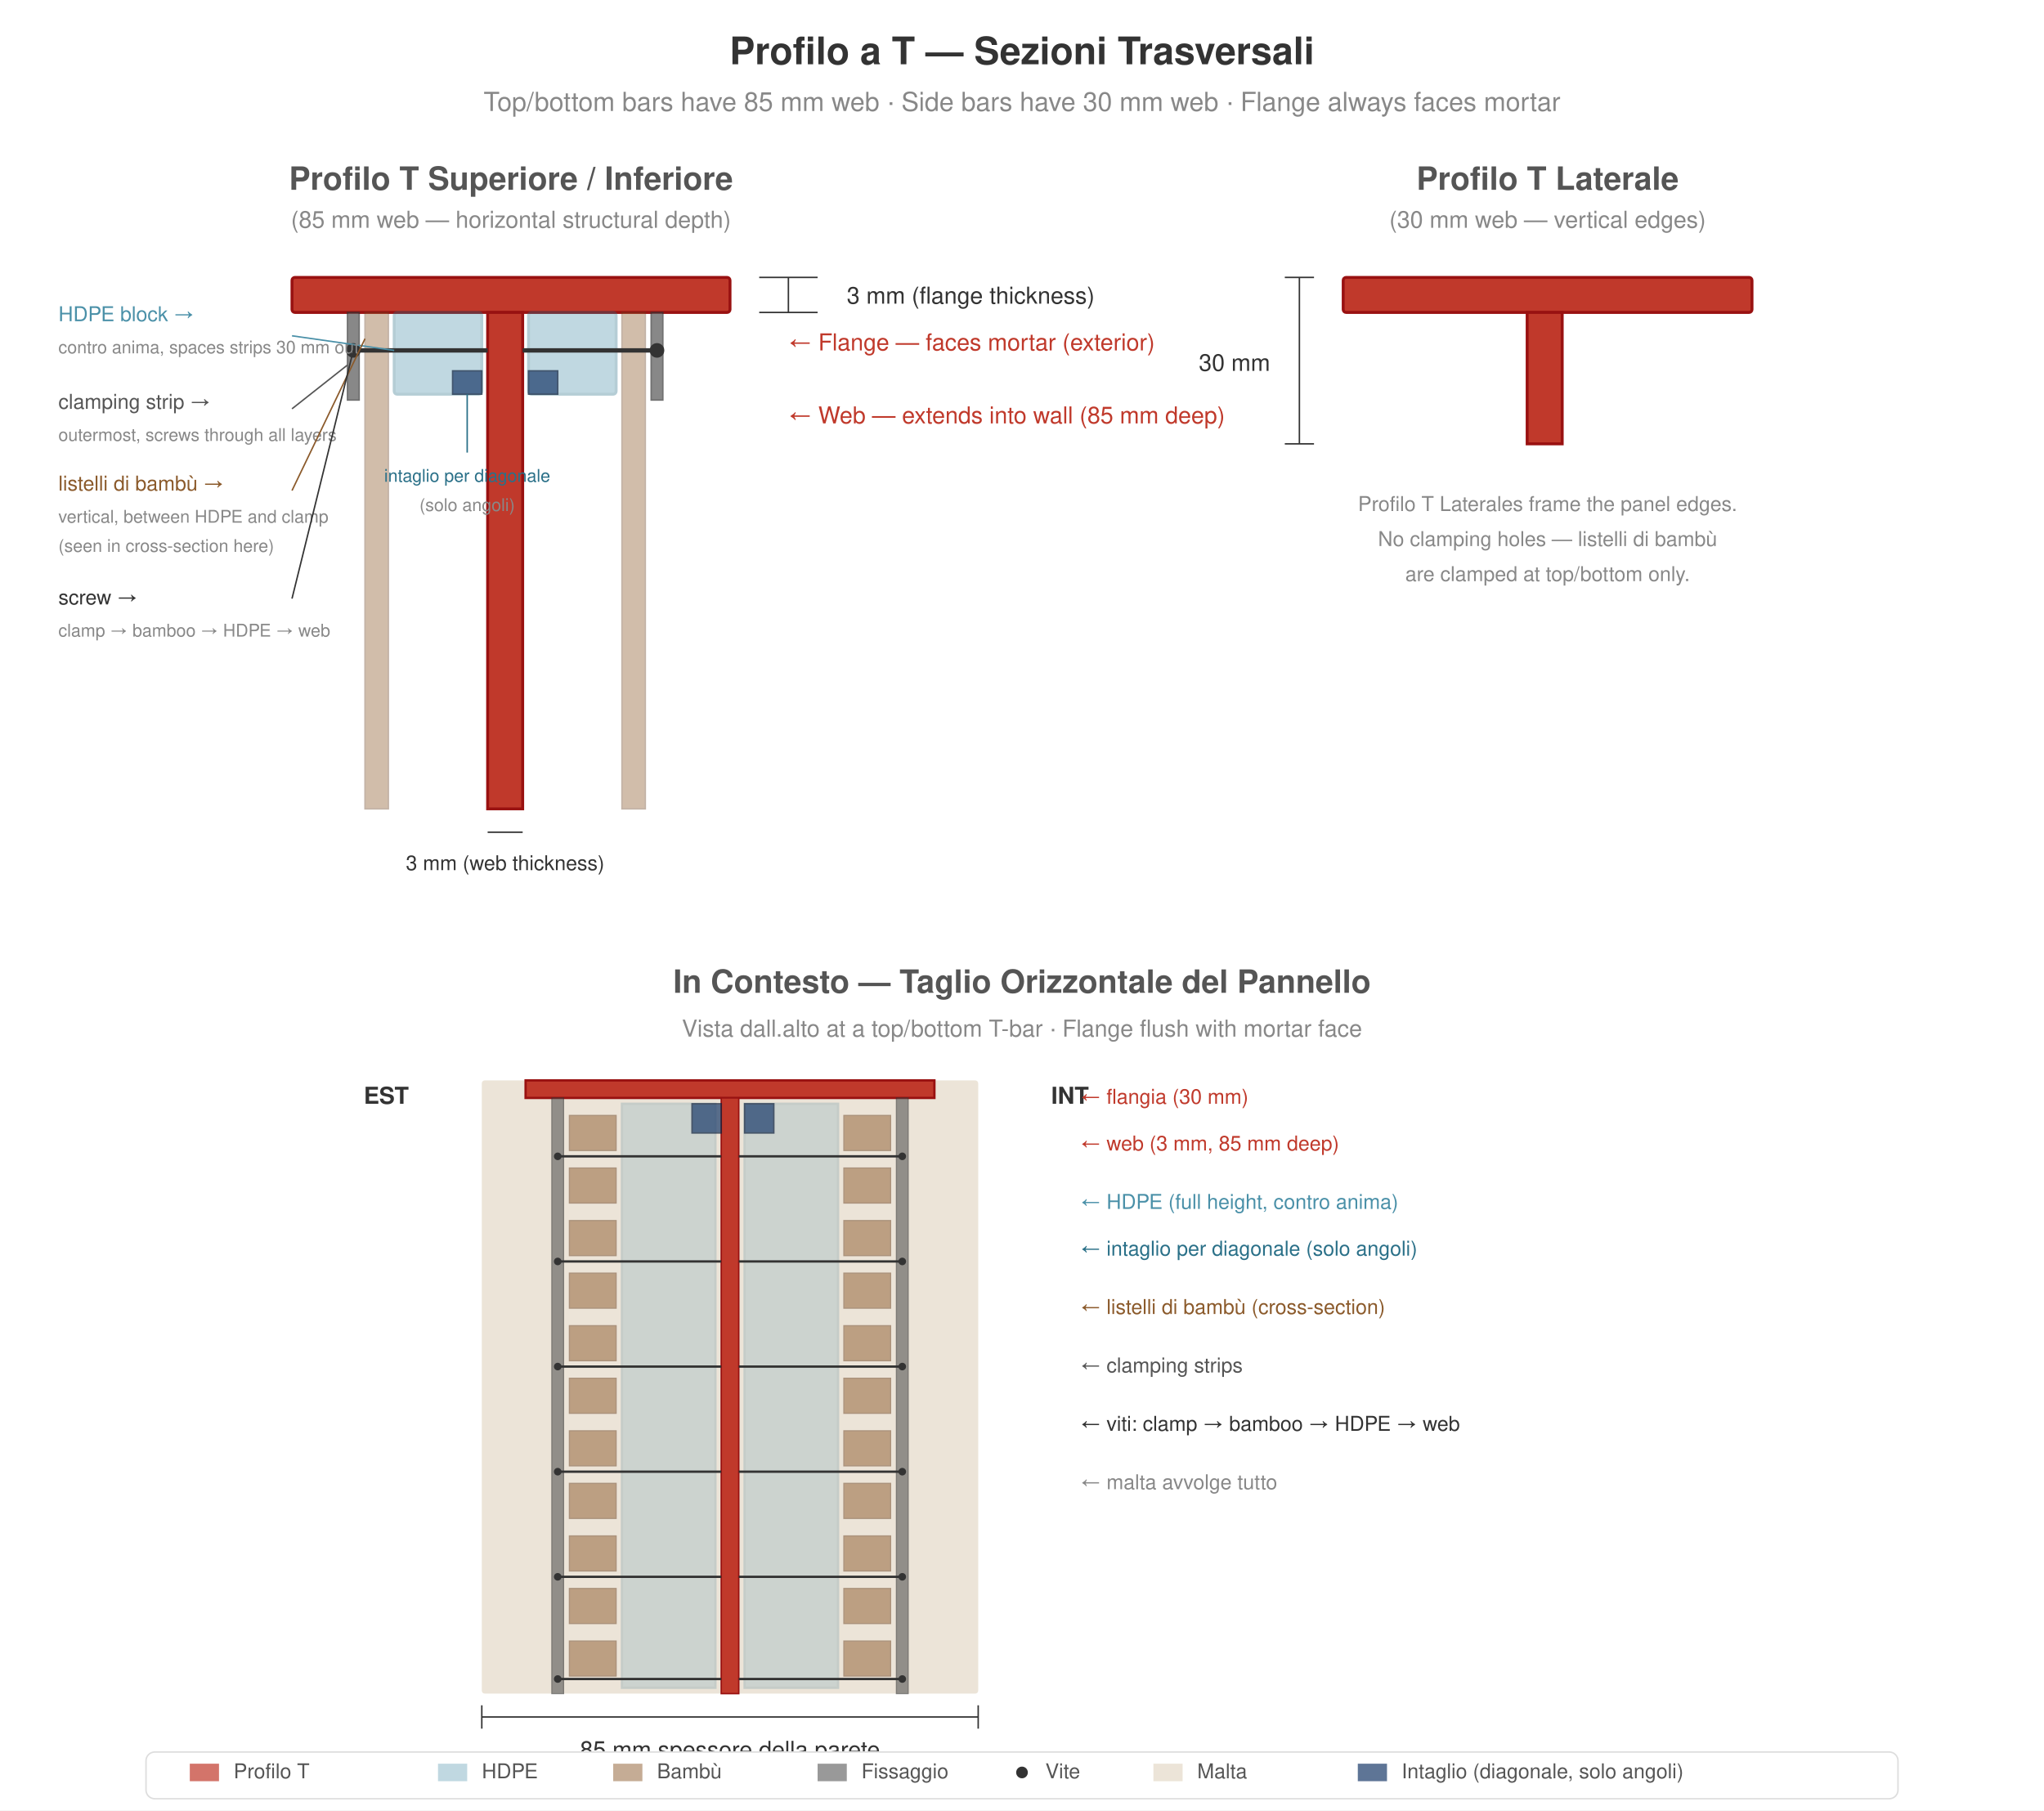
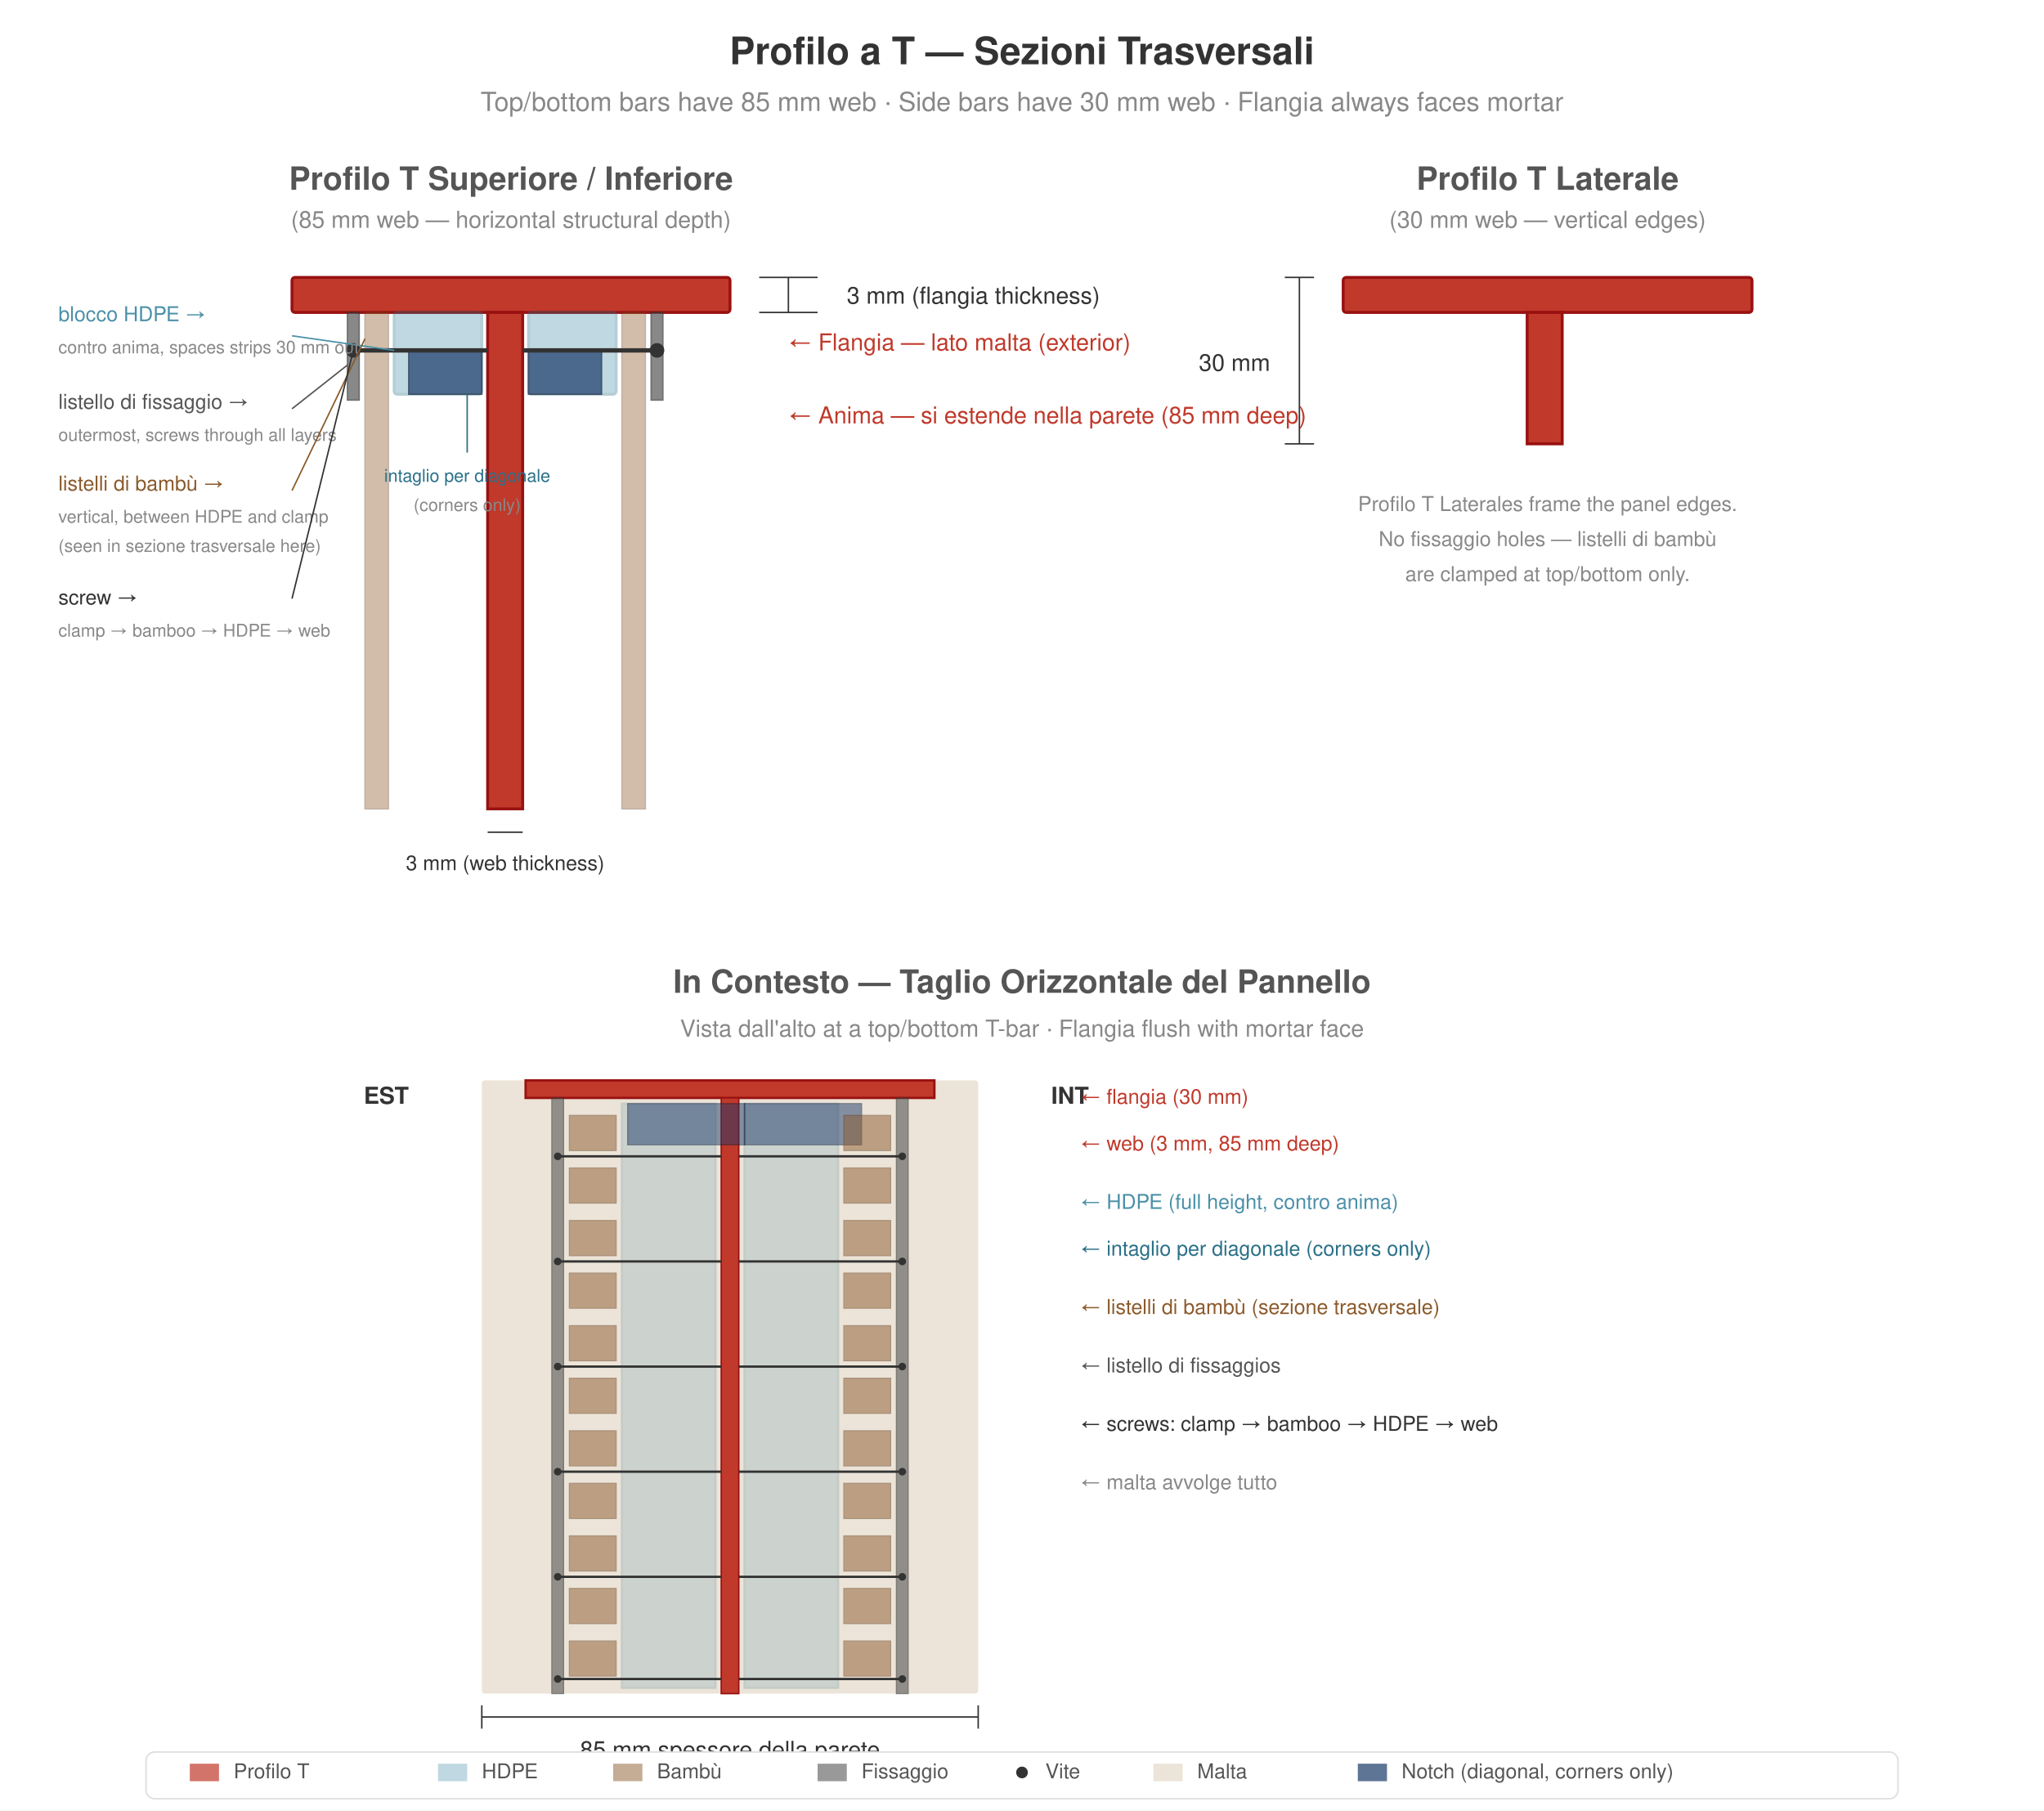
<svg xmlns="http://www.w3.org/2000/svg" viewBox="0 0 700 620" style="background:#ffffff">
  <rect width="100%" height="100%" fill="white" />
  <text x="350" y="22" text-anchor="middle" font-size="13" fill="#333" font-weight="bold" font-family="Helvetica,Arial,sans-serif">Profilo a T — Sezioni Trasversali</text>
-   <text x="350" y="38" text-anchor="middle" font-size="9" fill="#888" font-family="Helvetica,Arial,sans-serif">Top/bottom bars have 85 mm web · Side bars have 30 mm web · Flange always faces mortar</text>
+   <text x="350" y="38" text-anchor="middle" font-size="9" fill="#888" font-family="Helvetica,Arial,sans-serif">Top/bottom bars have 85 mm web · Side bars have 30 mm web · Flangia always faces mortar</text>
  <text x="175" y="65" text-anchor="middle" font-size="11" fill="#555" font-weight="bold" font-family="Helvetica,Arial,sans-serif">Profilo T Superiore / Inferiore</text>
  <text x="175" y="78" text-anchor="middle" font-size="8" fill="#888" font-family="Helvetica,Arial,sans-serif">(85 mm web — horizontal structural depth)</text>
  <rect x="100" y="95" width="150" height="12" fill="#c0392b" stroke="#911" stroke-width="1" rx="1" />
  <rect x="167" y="107" width="12" height="170" fill="#c0392b" stroke="#911" stroke-width="1" />
  <rect x="135" y="107" width="30" height="28" fill="#4a90a8" opacity="0.35" stroke="#2a7088" stroke-width="1" rx="1" />
-   <rect x="155" y="127" width="10" height="8" fill="#1a3a6a" opacity="0.7" stroke="#0d1f3c" stroke-width="0.5" />
+   <rect x="140" y="120" width="25" height="15" fill="#1a3a6a" opacity="0.7" stroke="#0d1f3c" stroke-width="0.5" />
  <rect x="181" y="107" width="30" height="28" fill="#4a90a8" opacity="0.35" stroke="#2a7088" stroke-width="1" rx="1" />
-   <rect x="181" y="127" width="10" height="8" fill="#1a3a6a" opacity="0.7" stroke="#0d1f3c" stroke-width="0.5" />
+   <rect x="181" y="120" width="25" height="15" fill="#1a3a6a" opacity="0.7" stroke="#0d1f3c" stroke-width="0.5" />
  <rect x="125" y="107" width="8" height="170" fill="#8B5A2B" opacity="0.4" stroke="#6a4020" stroke-width="0.5" />
  <rect x="213" y="107" width="8" height="170" fill="#8B5A2B" opacity="0.4" stroke="#6a4020" stroke-width="0.5" />
  <rect x="119" y="107" width="4" height="30" fill="#555" opacity="0.7" stroke="#333" stroke-width="0.5" />
  <rect x="223" y="107" width="4" height="30" fill="#555" opacity="0.7" stroke="#333" stroke-width="0.5" />
  <line x1="121" y1="120" x2="167" y2="120" stroke="#333" stroke-width="1.5" />
  <circle cx="121" cy="120" r="2.5" fill="#333" />
  <line x1="225" y1="120" x2="179" y2="120" stroke="#333" stroke-width="1.5" />
  <circle cx="225" cy="120" r="2.5" fill="#333" />
  <line x1="160" y1="135" x2="160" y2="155" stroke="#2a7088" stroke-width="0.5" />
  <text x="160" y="165" text-anchor="middle" font-size="6" fill="#2a7088" font-family="Helvetica,Arial,sans-serif">intaglio per diagonale</text>
-   <text x="160" y="175" text-anchor="middle" font-size="6" fill="#888" font-family="Helvetica,Arial,sans-serif">(solo angoli)</text>
+   <text x="160" y="175" text-anchor="middle" font-size="6" fill="#888" font-family="Helvetica,Arial,sans-serif">(corners only)</text>
  <line x1="260" y1="95" x2="280" y2="95" stroke="#333" stroke-width="0.5" />
  <line x1="260" y1="107" x2="280" y2="107" stroke="#333" stroke-width="0.5" />
  <line x1="270" y1="95" x2="270" y2="107" stroke="#333" stroke-width="0.5" />
-   <text x="290" y="104" font-size="8" fill="#333" font-family="Helvetica,Arial,sans-serif">3 mm (flange thickness)</text>
+   <text x="290" y="104" font-size="8" fill="#333" font-family="Helvetica,Arial,sans-serif">3 mm (flangia thickness)</text>
  <line x1="167" y1="285" x2="179" y2="285" stroke="#333" stroke-width="0.5" />
  <text x="173" y="298" text-anchor="middle" font-size="7" fill="#333" font-family="Helvetica,Arial,sans-serif">3 mm (web thickness)</text>
  <g font-family="Helvetica,Arial,sans-serif">
-     <text x="270" y="120" font-size="8" fill="#c0392b">← Flange — faces mortar (exterior)</text>
-     <text x="270" y="145" font-size="8" fill="#c0392b">← Web — extends into wall (85 mm deep)</text>
+     <text x="270" y="120" font-size="8" fill="#c0392b">← Flangia — lato malta (exterior)</text>
+     <text x="270" y="145" font-size="8" fill="#c0392b">← Anima — si estende nella parete (85 mm deep)</text>
    <line x1="135" y1="120" x2="100" y2="115" stroke="#4a90a8" stroke-width="0.5" />
-     <text x="20" y="110" font-size="7" fill="#4a90a8">HDPE block →</text>
+     <text x="20" y="110" font-size="7" fill="#4a90a8">blocco HDPE →</text>
    <text x="20" y="121" font-size="6" fill="#888">contro anima, spaces strips 30 mm out</text>
    <line x1="119" y1="125" x2="100" y2="140" stroke="#555" stroke-width="0.5" />
-     <text x="20" y="140" font-size="7" fill="#555">clamping strip →</text>
+     <text x="20" y="140" font-size="7" fill="#555">listello di fissaggio →</text>
    <text x="20" y="151" font-size="6" fill="#888">outermost, screws through all layers</text>
    <line x1="125" y1="116" x2="100" y2="168" stroke="#8B5A2B" stroke-width="0.5" />
    <text x="20" y="168" font-size="7" fill="#8B5A2B">listelli di bambù →</text>
    <text x="20" y="179" font-size="6" fill="#888">vertical, between HDPE and clamp</text>
-     <text x="20" y="189" font-size="6" fill="#888">(seen in cross-section here)</text>
+     <text x="20" y="189" font-size="6" fill="#888">(seen in sezione trasversale here)</text>
    <line x1="121" y1="120" x2="100" y2="205" stroke="#333" stroke-width="0.5" />
    <text x="20" y="207" font-size="7" fill="#333">screw →</text>
    <text x="20" y="218" font-size="6" fill="#888">clamp → bamboo → HDPE → web</text>
  </g>
  <text x="530" y="65" text-anchor="middle" font-size="11" fill="#555" font-weight="bold" font-family="Helvetica,Arial,sans-serif">Profilo T Laterale</text>
  <text x="530" y="78" text-anchor="middle" font-size="8" fill="#888" font-family="Helvetica,Arial,sans-serif">(30 mm web — vertical edges)</text>
  <rect x="460" y="95" width="140" height="12" fill="#c0392b" stroke="#911" stroke-width="1" rx="1" />
  <rect x="523" y="107" width="12" height="45" fill="#c0392b" stroke="#911" stroke-width="1" />
  <line x1="445" y1="95" x2="445" y2="152" stroke="#333" stroke-width="0.5" />
  <line x1="440" y1="95" x2="450" y2="95" stroke="#333" stroke-width="0.5" />
  <line x1="440" y1="152" x2="450" y2="152" stroke="#333" stroke-width="0.5" />
  <text x="435" y="127" text-anchor="end" font-size="8" fill="#333" font-family="Helvetica,Arial,sans-serif">30 mm</text>
  <text x="530" y="175" text-anchor="middle" font-size="7" fill="#888" font-family="Helvetica,Arial,sans-serif">Profilo T Laterales frame the panel edges.</text>
-   <text x="530" y="187" text-anchor="middle" font-size="7" fill="#888" font-family="Helvetica,Arial,sans-serif">No clamping holes — listelli di bambù</text>
+   <text x="530" y="187" text-anchor="middle" font-size="7" fill="#888" font-family="Helvetica,Arial,sans-serif">No fissaggio holes — listelli di bambù</text>
  <text x="530" y="199" text-anchor="middle" font-size="7" fill="#888" font-family="Helvetica,Arial,sans-serif">are clamped at top/bottom only.</text>
  <text x="350" y="340" text-anchor="middle" font-size="11" fill="#555" font-weight="bold" font-family="Helvetica,Arial,sans-serif">In Contesto — Taglio Orizzontale del Pannello</text>
-   <text x="350" y="355" text-anchor="middle" font-size="8" fill="#888" font-family="Helvetica,Arial,sans-serif">Vista dall.alto at a top/bottom T-bar · Flange flush with mortar face</text>
+   <text x="350" y="355" text-anchor="middle" font-size="8" fill="#888" font-family="Helvetica,Arial,sans-serif">Vista dall'alto at a top/bottom T-bar · Flangia flush with mortar face</text>
  <g transform="translate(0, 370)">
    <rect x="165" y="0" width="170" height="210" fill="#d4c4a8" opacity="0.45" rx="1" />
    <rect x="180" y="0" width="140" height="6" fill="#c0392b" stroke="#911" stroke-width="0.8" />
    <rect x="247" y="6" width="6" height="204" fill="#c0392b" stroke="#911" stroke-width="0.5" />
    <rect x="213" y="8" width="32" height="200" fill="#4a90a8" opacity="0.2" stroke="#2a7088" stroke-width="0.8" />
    <rect x="255" y="8" width="32" height="200" fill="#4a90a8" opacity="0.2" stroke="#2a7088" stroke-width="0.8" />
-     <rect x="237" y="8" width="10" height="10" fill="#1a3a6a" opacity="0.7" stroke="#0d1f3c" stroke-width="0.5" />
-     <rect x="255" y="8" width="10" height="10" fill="#1a3a6a" opacity="0.7" stroke="#0d1f3c" stroke-width="0.5" />
+     <rect x="215" y="8" width="40" height="14" fill="#1a3a6a" opacity="0.5" stroke="#0d1f3c" stroke-width="0.5" />
+     <rect x="255" y="8" width="40" height="14" fill="#1a3a6a" opacity="0.5" stroke="#0d1f3c" stroke-width="0.5" />
    <g fill="#8B5A2B" opacity="0.5" stroke="#6a4020" stroke-width="0.4">
      <rect x="195" y="12" width="16" height="12" />
      <rect x="195" y="30" width="16" height="12" />
      <rect x="195" y="48" width="16" height="12" />
      <rect x="195" y="66" width="16" height="12" />
      <rect x="195" y="84" width="16" height="12" />
      <rect x="195" y="102" width="16" height="12" />
      <rect x="195" y="120" width="16" height="12" />
      <rect x="195" y="138" width="16" height="12" />
      <rect x="195" y="156" width="16" height="12" />
      <rect x="195" y="174" width="16" height="12" />
      <rect x="195" y="192" width="16" height="12" />
      <rect x="289" y="12" width="16" height="12" />
      <rect x="289" y="30" width="16" height="12" />
      <rect x="289" y="48" width="16" height="12" />
      <rect x="289" y="66" width="16" height="12" />
      <rect x="289" y="84" width="16" height="12" />
      <rect x="289" y="102" width="16" height="12" />
      <rect x="289" y="120" width="16" height="12" />
      <rect x="289" y="138" width="16" height="12" />
      <rect x="289" y="156" width="16" height="12" />
      <rect x="289" y="174" width="16" height="12" />
      <rect x="289" y="192" width="16" height="12" />
    </g>
    <rect x="189" y="6" width="4" height="204" fill="#555" opacity="0.6" stroke="#333" stroke-width="0.4" />
    <rect x="307" y="6" width="4" height="204" fill="#555" opacity="0.6" stroke="#333" stroke-width="0.4" />
    <g stroke="#333" stroke-width="0.8">
      <line x1="191" y1="26" x2="247" y2="26" />
      <line x1="191" y1="62" x2="247" y2="62" />
      <line x1="191" y1="98" x2="247" y2="98" />
      <line x1="191" y1="134" x2="247" y2="134" />
      <line x1="191" y1="170" x2="247" y2="170" />
      <line x1="191" y1="205" x2="247" y2="205" />
    </g>
    <g fill="#333">
      <circle cx="191" cy="26" r="1.3" />
      <circle cx="191" cy="62" r="1.3" />
      <circle cx="191" cy="98" r="1.3" />
      <circle cx="191" cy="134" r="1.3" />
      <circle cx="191" cy="170" r="1.3" />
      <circle cx="191" cy="205" r="1.3" />
    </g>
    <g stroke="#333" stroke-width="0.8">
      <line x1="309" y1="26" x2="253" y2="26" />
      <line x1="309" y1="62" x2="253" y2="62" />
      <line x1="309" y1="98" x2="253" y2="98" />
      <line x1="309" y1="134" x2="253" y2="134" />
      <line x1="309" y1="170" x2="253" y2="170" />
      <line x1="309" y1="205" x2="253" y2="205" />
    </g>
    <g fill="#333">
      <circle cx="309" cy="26" r="1.3" />
      <circle cx="309" cy="62" r="1.3" />
      <circle cx="309" cy="98" r="1.3" />
      <circle cx="309" cy="134" r="1.3" />
      <circle cx="309" cy="170" r="1.3" />
      <circle cx="309" cy="205" r="1.3" />
    </g>
    <text x="140" y="8" text-anchor="end" font-size="8" fill="#333" font-weight="bold" font-family="Helvetica,Arial,sans-serif">EST</text>
    <text x="360" y="8" font-size="8" fill="#333" font-weight="bold" font-family="Helvetica,Arial,sans-serif">INT</text>
    <g font-family="Helvetica,Arial,sans-serif">
      <text x="370" y="8" font-size="7" fill="#c0392b">← flangia (30 mm)</text>
      <text x="370" y="24" font-size="7" fill="#c0392b">← web (3 mm, 85 mm deep)</text>
      <text x="370" y="44" font-size="7" fill="#4a90a8">← HDPE (full height, contro anima)</text>
-       <text x="370" y="60" font-size="7" fill="#2a7088">← intaglio per diagonale (solo angoli)</text>
-       <text x="370" y="80" font-size="7" fill="#8B5A2B">← listelli di bambù (cross-section)</text>
-       <text x="370" y="100" font-size="7" fill="#555">← clamping strips</text>
-       <text x="370" y="120" font-size="7" fill="#333">← viti: clamp → bamboo → HDPE → web</text>
+       <text x="370" y="60" font-size="7" fill="#2a7088">← intaglio per diagonale (corners only)</text>
+       <text x="370" y="80" font-size="7" fill="#8B5A2B">← listelli di bambù (sezione trasversale)</text>
+       <text x="370" y="100" font-size="7" fill="#555">← listello di fissaggios</text>
+       <text x="370" y="120" font-size="7" fill="#333">← screws: clamp → bamboo → HDPE → web</text>
      <text x="370" y="140" font-size="7" fill="#888">← malta avvolge tutto</text>
    </g>
    <line x1="165" y1="218" x2="335" y2="218" stroke="#333" stroke-width="0.5" />
    <line x1="165" y1="214" x2="165" y2="222" stroke="#333" stroke-width="0.5" />
    <line x1="335" y1="214" x2="335" y2="222" stroke="#333" stroke-width="0.5" />
    <text x="250" y="232" text-anchor="middle" font-size="8" fill="#333" font-family="Helvetica,Arial,sans-serif">85 mm spessore della parete</text>
  </g>
  <g transform="translate(50, 600)" font-family="Helvetica,Arial,sans-serif" font-size="7" fill="#555">
    <rect x="0" y="0" width="600" height="16" fill="white" stroke="#ddd" stroke-width="0.5" rx="3" />
    <rect x="15" y="4" width="10" height="6" fill="#c0392b" opacity="0.7" />
    <text x="30" y="9">Profilo T</text>
    <rect x="100" y="4" width="10" height="6" fill="#4a90a8" opacity="0.35" />
    <text x="115" y="9">HDPE</text>
    <rect x="160" y="4" width="10" height="6" fill="#8B5A2B" opacity="0.5" />
    <text x="175" y="9">Bambù</text>
    <rect x="230" y="4" width="10" height="6" fill="#555" opacity="0.6" />
    <text x="245" y="9">Fissaggio</text>
    <circle cx="300" cy="7" r="2" fill="#333" />
    <text x="308" y="9">Vite</text>
    <rect x="345" y="4" width="10" height="6" fill="#d4c4a8" opacity="0.45" />
    <text x="360" y="9">Malta</text>
    <rect x="415" y="4" width="10" height="6" fill="#1a3a6a" opacity="0.7" />
-     <text x="430" y="9">Intaglio (diagonale, solo angoli)</text>
+     <text x="430" y="9">Notch (diagonal, corners only)</text>
  </g>
</svg>
